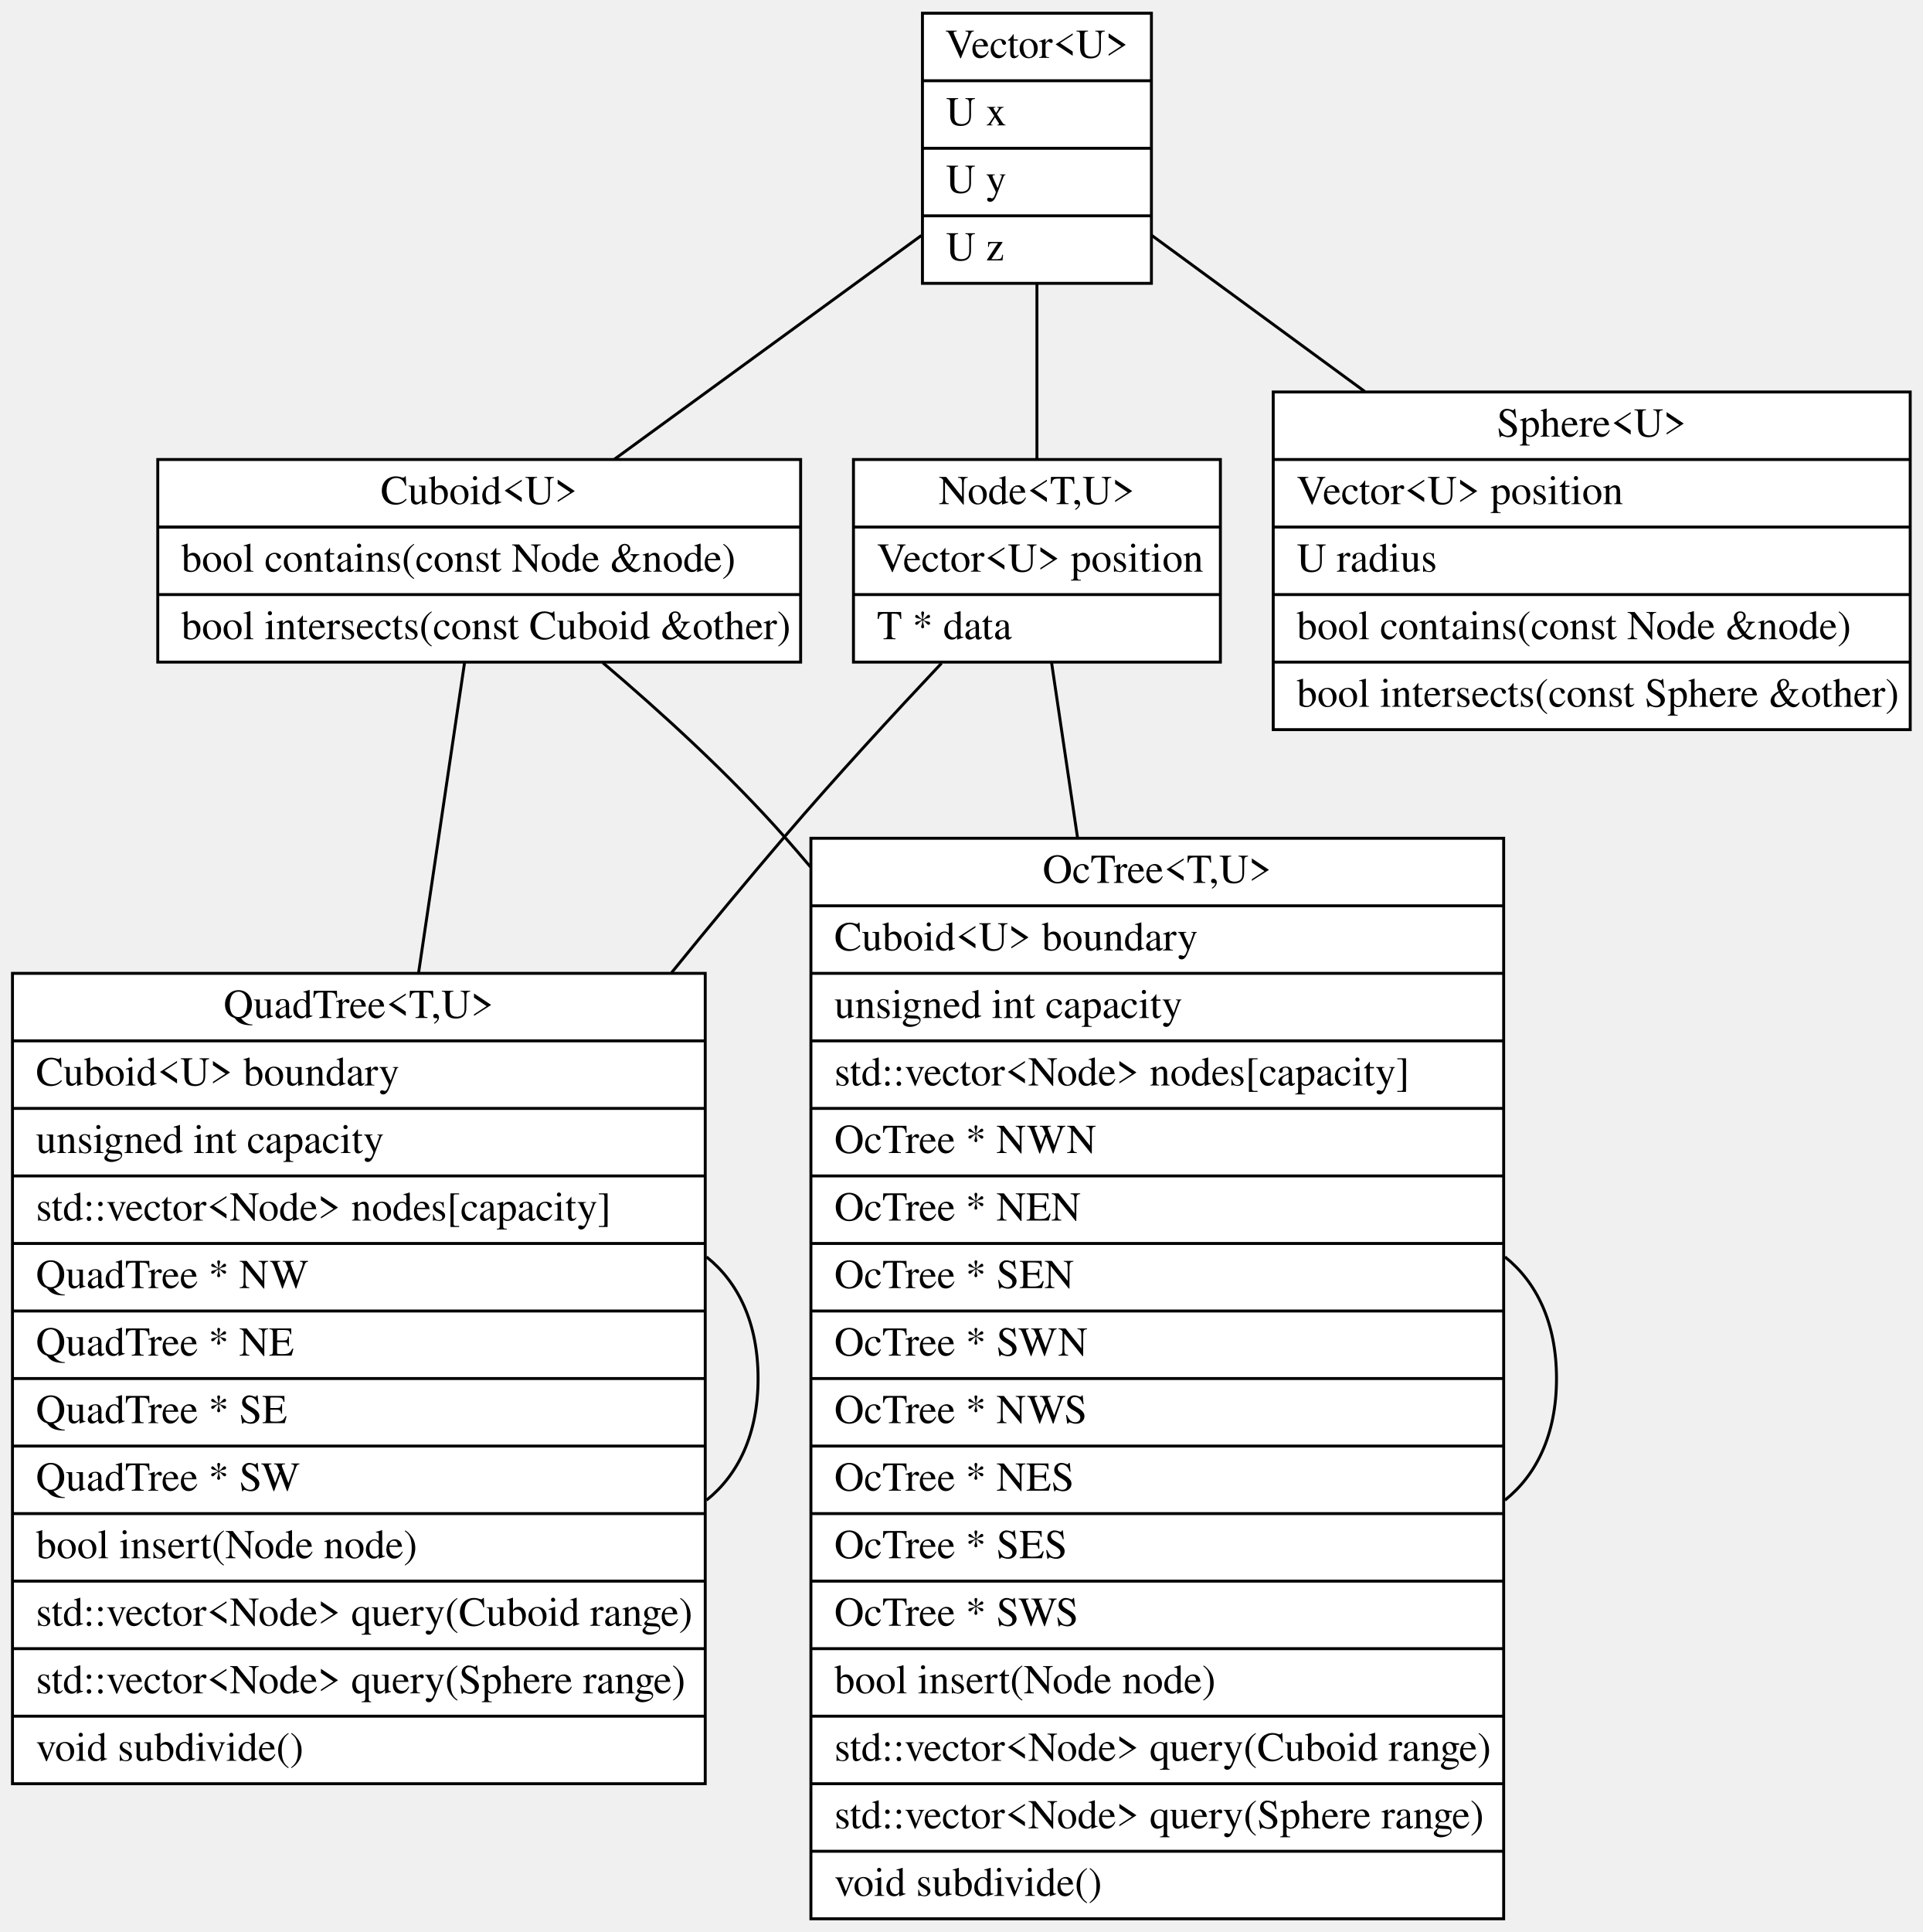
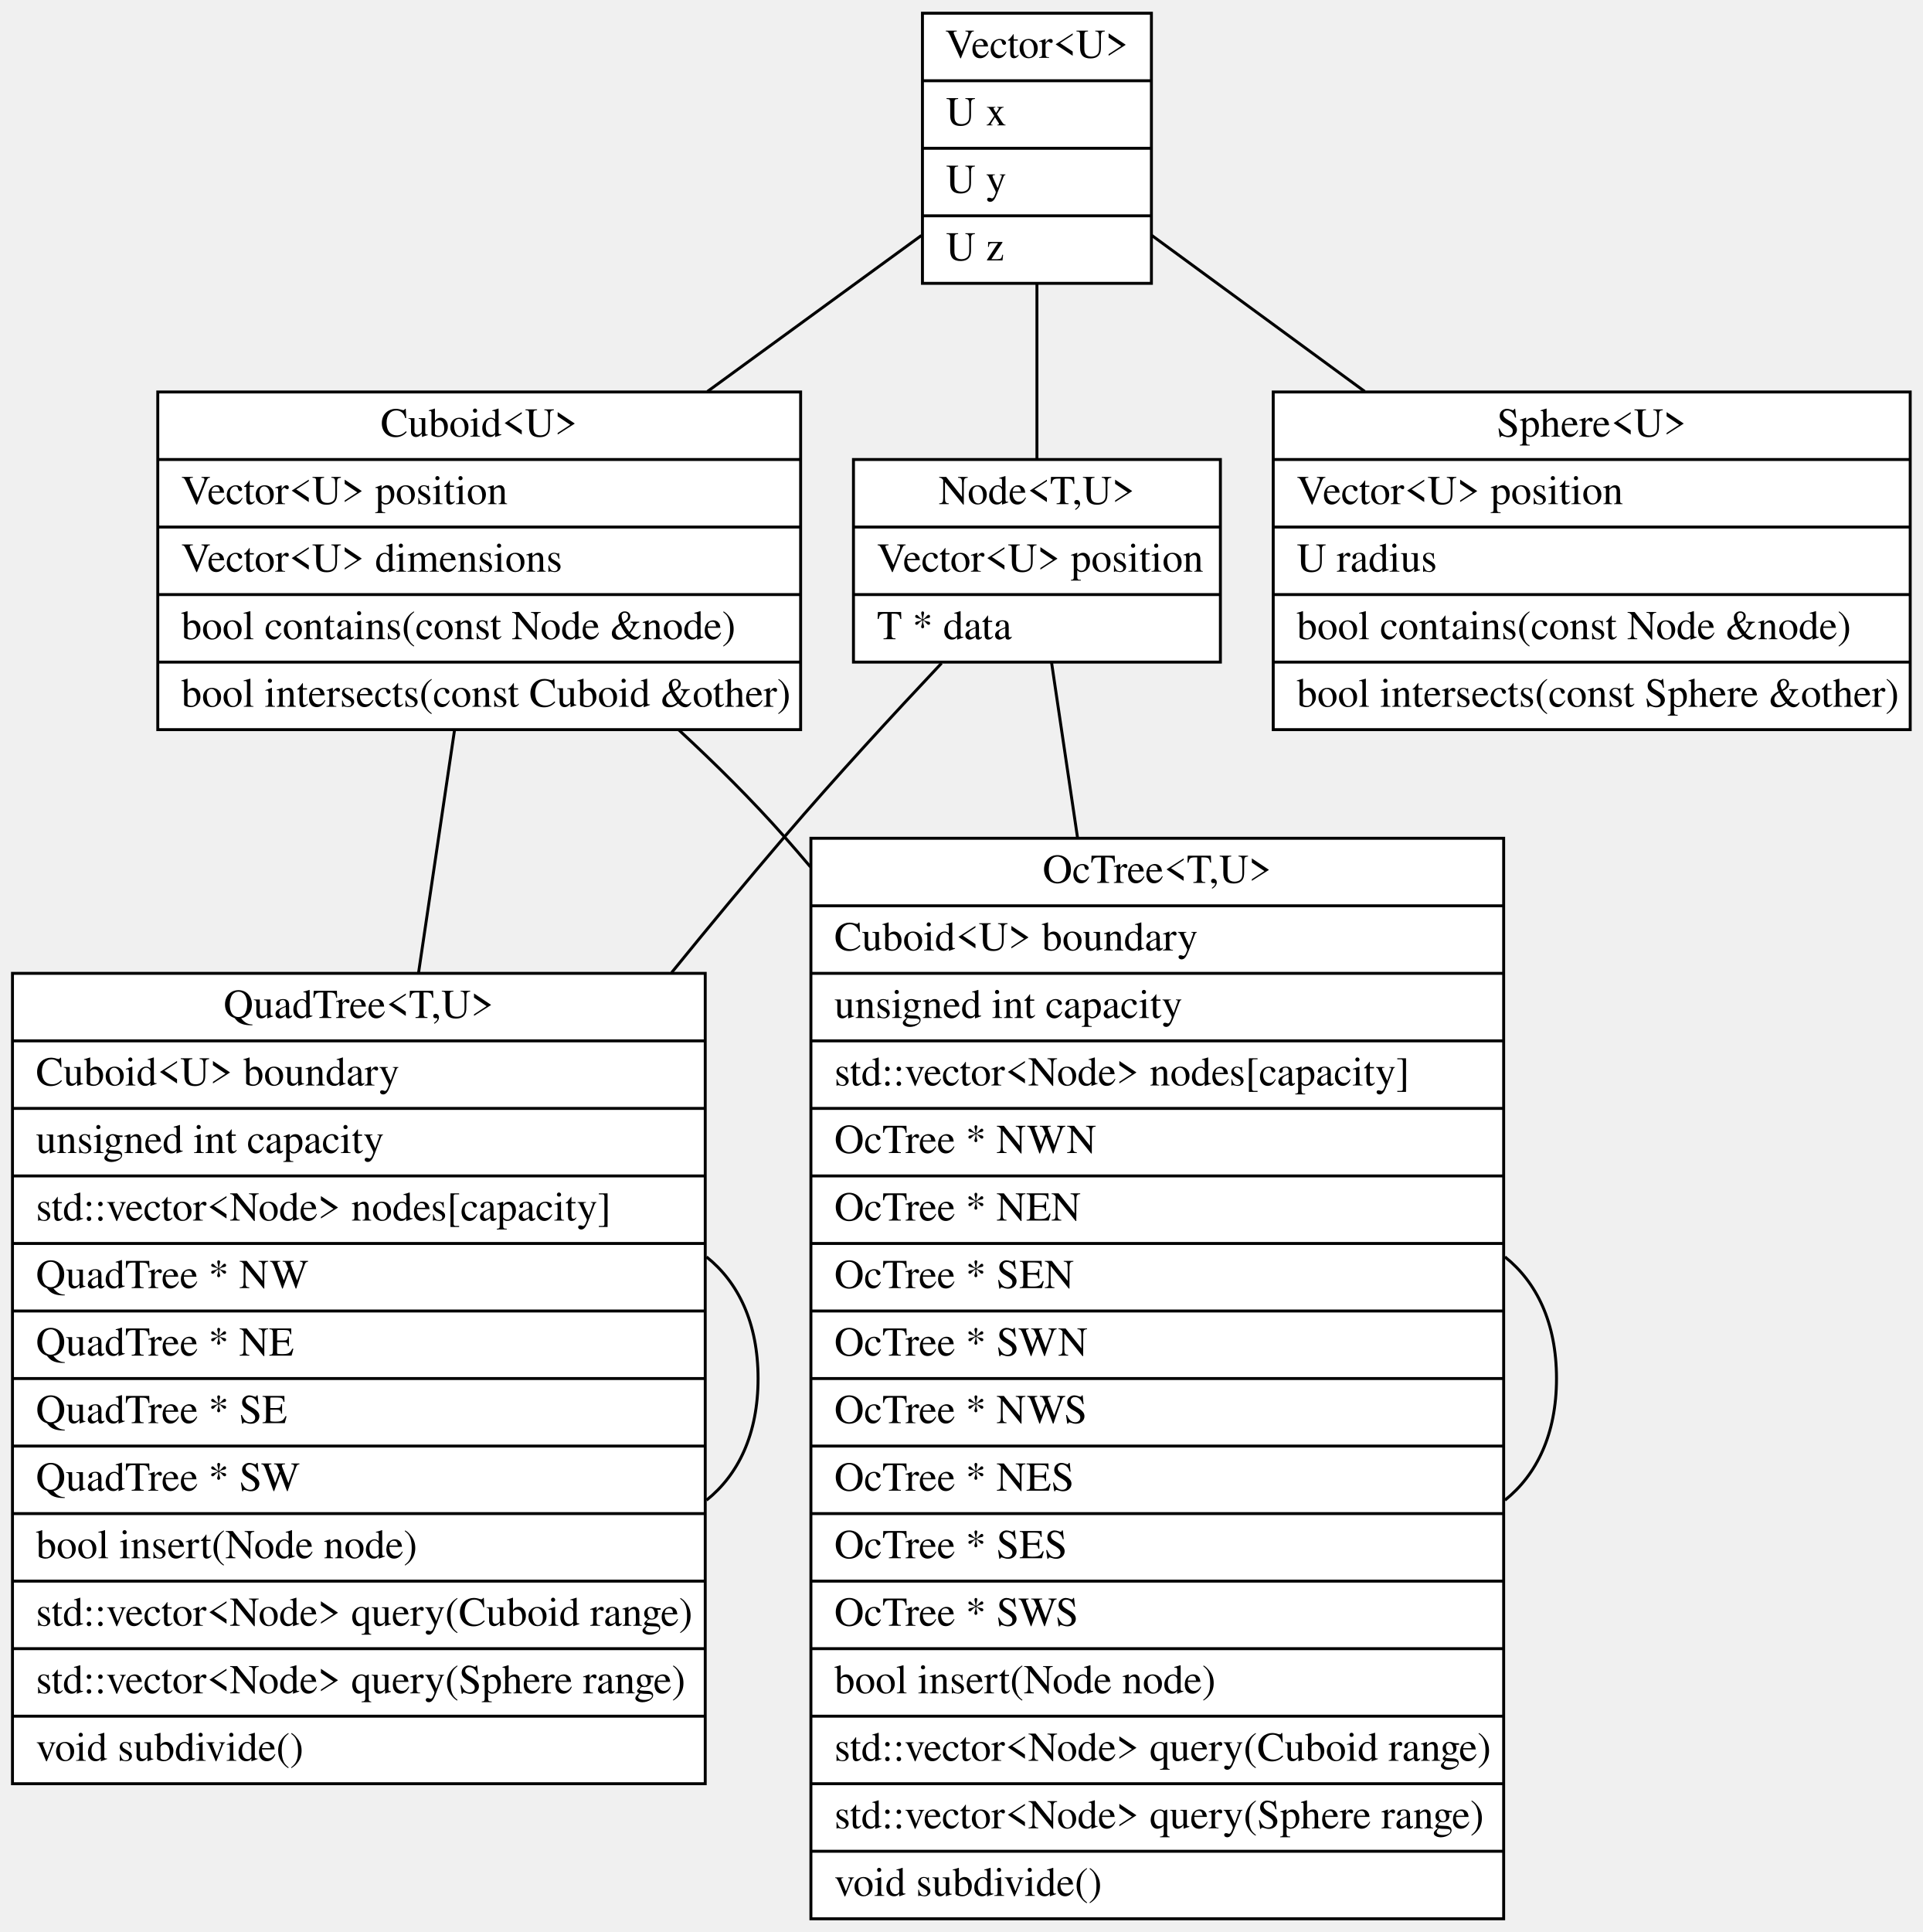
<svg xmlns="http://www.w3.org/2000/svg" width="655pt" height="658pt" viewBox="0.00 0.00 654.50 658.00">
  <g id="graph0" class="graph" transform="scale(1 1) rotate(0) translate(4 654)">
    <g id="node1" class="node">
      <polygon fill="white" stroke="black" points="310,-557.5 310,-649.5 388,-649.5 388,-557.5 310,-557.5" />
      <text text-anchor="middle" x="349" y="-634.3" font-family="Times,serif" font-size="14.00">Vector&lt;U&gt;</text>
      <polyline fill="none" stroke="black" points="310,-626.5 388,-626.5 " />
      <text text-anchor="start" x="318" y="-611.3" font-family="Times,serif" font-size="14.00">U x</text>
      <polyline fill="none" stroke="black" points="310,-603.5 388,-603.5 " />
      <text text-anchor="start" x="318" y="-588.3" font-family="Times,serif" font-size="14.00">U y</text>
      <polyline fill="none" stroke="black" points="310,-580.5 388,-580.5 " />
      <text text-anchor="start" x="318" y="-565.3" font-family="Times,serif" font-size="14.00">U z</text>
    </g>
    <g id="node2" class="node">
      <polygon fill="white" stroke="black" points="286.5,-428.5 286.5,-497.5 411.5,-497.5 411.5,-428.5 286.5,-428.5" />
      <text text-anchor="middle" x="349" y="-482.3" font-family="Times,serif" font-size="14.00">Node&lt;T,U&gt;</text>
      <polyline fill="none" stroke="black" points="286.5,-474.5 411.5,-474.5 " />
      <text text-anchor="start" x="294.5" y="-459.3" font-family="Times,serif" font-size="14.00">Vector&lt;U&gt; position</text>
      <polyline fill="none" stroke="black" points="286.5,-451.5 411.5,-451.5 " />
      <text text-anchor="start" x="294.5" y="-436.3" font-family="Times,serif" font-size="14.00">T * data</text>
    </g>
    <g id="edge1" class="edge">
      <path fill="none" stroke="black" d="M349,-557.14C349,-537.74 349,-515.48 349,-497.58" />
    </g>
    <g id="node3" class="node">
      <polygon fill="white" stroke="black" points="429.5,-405.5 429.5,-520.5 646.5,-520.5 646.5,-405.5 429.5,-405.5" />
      <text text-anchor="middle" x="538" y="-505.3" font-family="Times,serif" font-size="14.00">Sphere&lt;U&gt;</text>
      <polyline fill="none" stroke="black" points="429.5,-497.5 646.5,-497.5 " />
      <text text-anchor="start" x="437.5" y="-482.3" font-family="Times,serif" font-size="14.00">Vector&lt;U&gt; position</text>
      <polyline fill="none" stroke="black" points="429.5,-474.5 646.5,-474.5 " />
      <text text-anchor="start" x="437.5" y="-459.3" font-family="Times,serif" font-size="14.00">U radius</text>
      <polyline fill="none" stroke="black" points="429.5,-451.5 646.5,-451.5 " />
      <text text-anchor="start" x="437.5" y="-436.3" font-family="Times,serif" font-size="14.00">bool contains(const Node &amp;node)</text>
      <polyline fill="none" stroke="black" points="429.5,-428.5 646.5,-428.5 " />
      <text text-anchor="start" x="437.5" y="-413.3" font-family="Times,serif" font-size="14.00">bool intersects(const Sphere &amp;other)</text>
    </g>
    <g id="edge3" class="edge">
      <path fill="none" stroke="black" d="M388.16,-573.8C409.14,-558.44 435.72,-538.94 460.68,-520.66" />
    </g>
    <g id="node4" class="node">
-       <polygon fill="white" stroke="black" points="49.5,-428.5 49.5,-497.5 268.5,-497.5 268.5,-428.5 49.5,-428.5" />
-       <text text-anchor="middle" x="159" y="-482.3" font-family="Times,serif" font-size="14.00">Cuboid&lt;U&gt;</text>
+       <polygon fill="white" stroke="black" points="49.5,-405.5 49.5,-520.5 268.5,-520.5 268.5,-405.5 49.5,-405.5" />
+       <text text-anchor="middle" x="159" y="-505.3" font-family="Times,serif" font-size="14.00">Cuboid&lt;U&gt;</text>
+       <polyline fill="none" stroke="black" points="49.5,-497.5 268.5,-497.5 " />
+       <text text-anchor="start" x="57.5" y="-482.3" font-family="Times,serif" font-size="14.00">Vector&lt;U&gt; position</text>
      <polyline fill="none" stroke="black" points="49.5,-474.5 268.5,-474.5 " />
-       <polyline fill="none" stroke="black" points="49.5,-474.5 268.5,-474.5 " />
-       <polyline fill="none" stroke="black" points="49.5,-474.5 268.5,-474.5 " />
-       <text text-anchor="start" x="57.5" y="-459.3" font-family="Times,serif" font-size="14.00">bool contains(const Node &amp;node)</text>
+       <text text-anchor="start" x="57.5" y="-459.3" font-family="Times,serif" font-size="14.00">Vector&lt;U&gt; dimensions</text>
      <polyline fill="none" stroke="black" points="49.5,-451.5 268.5,-451.5 " />
-       <text text-anchor="start" x="57.5" y="-436.3" font-family="Times,serif" font-size="14.00">bool intersects(const Cuboid &amp;other)</text>
+       <text text-anchor="start" x="57.5" y="-436.3" font-family="Times,serif" font-size="14.00">bool contains(const Node &amp;node)</text>
+       <polyline fill="none" stroke="black" points="49.5,-428.5 268.5,-428.5 " />
+       <text text-anchor="start" x="57.5" y="-413.3" font-family="Times,serif" font-size="14.00">bool intersects(const Cuboid &amp;other)</text>
    </g>
    <g id="edge2" class="edge">
-       <path fill="none" stroke="black" d="M309.64,-573.8C279.2,-551.62 237,-520.86 205,-497.54" />
+       <path fill="none" stroke="black" d="M309.64,-573.8C288.54,-558.44 261.82,-538.94 236.74,-520.66" />
    </g>
    <g id="node5" class="node">
      <polygon fill="white" stroke="black" points="0,-46.5 0,-322.5 236,-322.5 236,-46.5 0,-46.5" />
      <text text-anchor="middle" x="118" y="-307.3" font-family="Times,serif" font-size="14.00">QuadTree&lt;T,U&gt;</text>
      <polyline fill="none" stroke="black" points="0,-299.5 236,-299.5 " />
      <text text-anchor="start" x="8" y="-284.3" font-family="Times,serif" font-size="14.00">Cuboid&lt;U&gt; boundary</text>
      <polyline fill="none" stroke="black" points="0,-276.5 236,-276.5 " />
      <text text-anchor="start" x="8" y="-261.3" font-family="Times,serif" font-size="14.00">unsigned int capacity</text>
      <polyline fill="none" stroke="black" points="0,-253.5 236,-253.5 " />
      <text text-anchor="start" x="8" y="-238.3" font-family="Times,serif" font-size="14.00">std::vector&lt;Node&gt; nodes[capacity]</text>
      <polyline fill="none" stroke="black" points="0,-230.5 236,-230.5 " />
      <text text-anchor="start" x="8" y="-215.3" font-family="Times,serif" font-size="14.00">QuadTree * NW</text>
      <polyline fill="none" stroke="black" points="0,-207.5 236,-207.5 " />
      <text text-anchor="start" x="8" y="-192.3" font-family="Times,serif" font-size="14.00">QuadTree * NE</text>
      <polyline fill="none" stroke="black" points="0,-184.5 236,-184.5 " />
      <text text-anchor="start" x="8" y="-169.3" font-family="Times,serif" font-size="14.00">QuadTree * SE</text>
      <polyline fill="none" stroke="black" points="0,-161.5 236,-161.5 " />
      <text text-anchor="start" x="8" y="-146.3" font-family="Times,serif" font-size="14.00">QuadTree * SW</text>
      <polyline fill="none" stroke="black" points="0,-138.5 236,-138.5 " />
      <text text-anchor="start" x="8" y="-123.3" font-family="Times,serif" font-size="14.00">bool insert(Node node)</text>
      <polyline fill="none" stroke="black" points="0,-115.5 236,-115.5 " />
      <text text-anchor="start" x="8" y="-100.3" font-family="Times,serif" font-size="14.00">std::vector&lt;Node&gt; query(Cuboid range)</text>
      <polyline fill="none" stroke="black" points="0,-92.5 236,-92.5 " />
      <text text-anchor="start" x="8" y="-77.3" font-family="Times,serif" font-size="14.00">std::vector&lt;Node&gt; query(Sphere range)</text>
      <polyline fill="none" stroke="black" points="0,-69.5 236,-69.5 " />
      <text text-anchor="start" x="8" y="-54.3" font-family="Times,serif" font-size="14.00">void subdivide()</text>
    </g>
    <g id="edge4" class="edge">
      <path fill="none" stroke="black" d="M316.5,-428.12C300.12,-410.74 280.16,-389.06 263,-369 250.34,-354.18 237.32,-338.48 224.54,-322.74" />
    </g>
    <g id="node6" class="node">
      <polygon fill="white" stroke="black" points="272,-0.5 272,-368.5 508,-368.5 508,-0.5 272,-0.5" />
      <text text-anchor="middle" x="390" y="-353.3" font-family="Times,serif" font-size="14.00">OcTree&lt;T,U&gt;</text>
      <polyline fill="none" stroke="black" points="272,-345.5 508,-345.5 " />
      <text text-anchor="start" x="280" y="-330.3" font-family="Times,serif" font-size="14.00">Cuboid&lt;U&gt; boundary</text>
      <polyline fill="none" stroke="black" points="272,-322.5 508,-322.5 " />
      <text text-anchor="start" x="280" y="-307.3" font-family="Times,serif" font-size="14.00">unsigned int capacity</text>
      <polyline fill="none" stroke="black" points="272,-299.5 508,-299.5 " />
      <text text-anchor="start" x="280" y="-284.3" font-family="Times,serif" font-size="14.00">std::vector&lt;Node&gt; nodes[capacity]</text>
      <polyline fill="none" stroke="black" points="272,-276.5 508,-276.5 " />
      <text text-anchor="start" x="280" y="-261.3" font-family="Times,serif" font-size="14.00">OcTree * NWN</text>
      <polyline fill="none" stroke="black" points="272,-253.5 508,-253.5 " />
      <text text-anchor="start" x="280" y="-238.3" font-family="Times,serif" font-size="14.00">OcTree * NEN</text>
      <polyline fill="none" stroke="black" points="272,-230.5 508,-230.5 " />
      <text text-anchor="start" x="280" y="-215.3" font-family="Times,serif" font-size="14.00">OcTree * SEN</text>
      <polyline fill="none" stroke="black" points="272,-207.5 508,-207.5 " />
      <text text-anchor="start" x="280" y="-192.3" font-family="Times,serif" font-size="14.00">OcTree * SWN</text>
      <polyline fill="none" stroke="black" points="272,-184.5 508,-184.5 " />
      <text text-anchor="start" x="280" y="-169.3" font-family="Times,serif" font-size="14.00">OcTree * NWS</text>
      <polyline fill="none" stroke="black" points="272,-161.5 508,-161.5 " />
      <text text-anchor="start" x="280" y="-146.3" font-family="Times,serif" font-size="14.00">OcTree * NES</text>
      <polyline fill="none" stroke="black" points="272,-138.5 508,-138.5 " />
      <text text-anchor="start" x="280" y="-123.3" font-family="Times,serif" font-size="14.00">OcTree * SES</text>
      <polyline fill="none" stroke="black" points="272,-115.5 508,-115.5 " />
      <text text-anchor="start" x="280" y="-100.3" font-family="Times,serif" font-size="14.00">OcTree * SWS</text>
      <polyline fill="none" stroke="black" points="272,-92.5 508,-92.5 " />
      <text text-anchor="start" x="280" y="-77.3" font-family="Times,serif" font-size="14.00">bool insert(Node node)</text>
      <polyline fill="none" stroke="black" points="272,-69.5 508,-69.5 " />
      <text text-anchor="start" x="280" y="-54.3" font-family="Times,serif" font-size="14.00">std::vector&lt;Node&gt; query(Cuboid range)</text>
      <polyline fill="none" stroke="black" points="272,-46.5 508,-46.5 " />
      <text text-anchor="start" x="280" y="-31.3" font-family="Times,serif" font-size="14.00">std::vector&lt;Node&gt; query(Sphere range)</text>
      <polyline fill="none" stroke="black" points="272,-23.5 508,-23.5 " />
      <text text-anchor="start" x="280" y="-8.3" font-family="Times,serif" font-size="14.00">void subdivide()</text>
    </g>
    <g id="edge5" class="edge">
      <path fill="none" stroke="black" d="M353.98,-428.38C356.38,-412.18 359.48,-391.38 362.82,-368.78" />
    </g>
    <g id="edge6" class="edge">
-       <path fill="none" stroke="black" d="M154.02,-428.38C150.04,-401.54 144.18,-362.02 138.34,-322.62" />
+       <path fill="none" stroke="black" d="M150.6,-405.38C147.02,-381.2 142.66,-351.84 138.32,-322.56" />
    </g>
    <g id="edge7" class="edge">
-       <path fill="none" stroke="black" d="M201.1,-428.3C220.9,-411.5 244.24,-390.24 263,-369 265.94,-365.66 268.88,-362.24 271.82,-358.78" />
+       <path fill="none" stroke="black" d="M226.98,-405.42C239.46,-393.88 252.02,-381.44 263,-369 265.94,-365.66 268.88,-362.24 271.82,-358.78" />
    </g>
    <g id="edge8" class="edge">
      <path fill="none" stroke="black" d="M236.44,-225.92C247.22,-217.32 254,-203.5 254,-184.5 254,-165.5 247.22,-151.68 236.44,-143.08" />
    </g>
    <g id="edge9" class="edge">
      <path fill="none" stroke="black" d="M508.44,-225.92C519.22,-217.32 526,-203.5 526,-184.5 526,-165.5 519.22,-151.68 508.44,-143.08" />
    </g>
  </g>
</svg>
